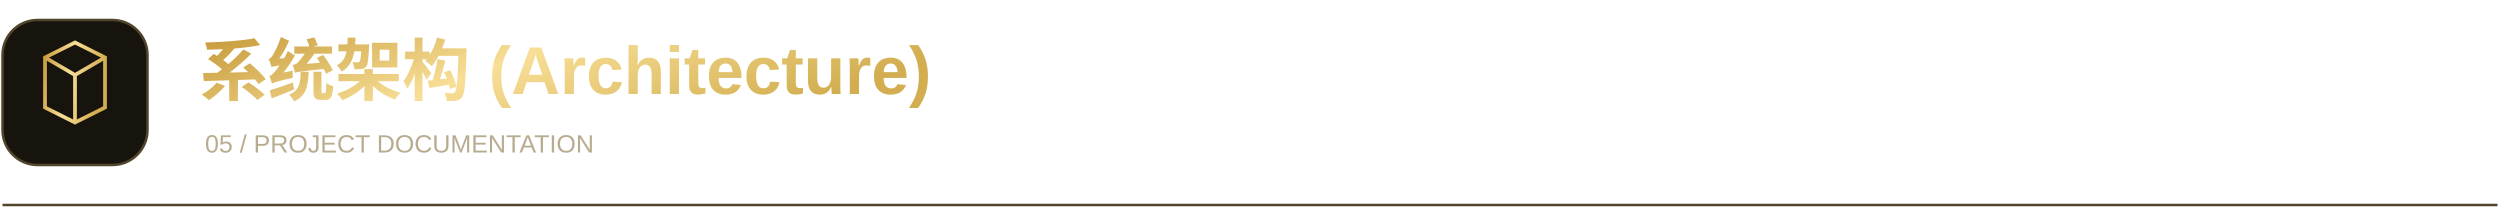
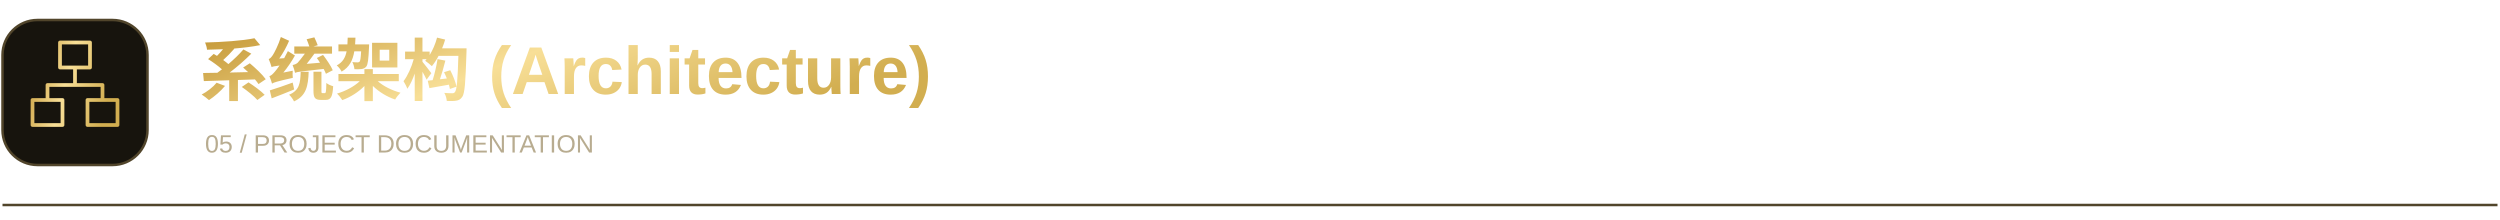
<svg xmlns="http://www.w3.org/2000/svg" width="1000" height="88" viewBox="0 0 1000 88" role="img">
  <defs>
    <linearGradient id="gold" x1="0%" y1="0%" x2="100%" y2="25%">
      <stop offset="0%" stop-color="#C59938" />
      <stop offset="48%" stop-color="#F8DF97" />
      <stop offset="100%" stop-color="#D2AE50" />
    </linearGradient>
    <linearGradient id="shine">
      <stop stop-color="#FFF3C8" stop-opacity="0" />
      <stop offset=".48" stop-color="#D6B960" stop-opacity=".15" />
      <stop offset=".53" stop-color="#FFF8E4" stop-opacity=".7" />
      <stop offset=".59" stop-color="#D6B960" stop-opacity=".12" />
      <stop offset="1" stop-color="#FFF3C8" stop-opacity="0" />
    </linearGradient>
    <clipPath id="hero">
      <rect x="1" y="1" width="998" height="258" rx="18" />
    </clipPath>
  </defs>
  <rect x="1" y="8" width="58" height="58" rx="14" fill="#17140D" stroke="#51452B" />
-   <path d="M18 23l12-6 12 6v20l-12 6-12-6z M18 23l12 7 12-7 M30 30v19" fill="none" stroke="url(#gold)" stroke-width="1.5" />
+   <path d="M24 17h12v10H24z M13 40h12v10H13z M35 40h12v10H35z M30 27v7 M19 40v-6h22v6" fill="none" stroke="url(#gold)" stroke-width="1.5" stroke-linejoin="round" stroke-linecap="round" />
  <text x="80" y="38" font-family="Segoe UI,Microsoft YaHei,Arial,sans-serif" font-size="27" font-weight="700" fill="url(#gold)">系统架构 (Architecture)</text>
  <text x="82" y="61" font-family="Segoe UI,Microsoft YaHei,Arial,sans-serif" font-size="10" font-weight="400" fill="#B8AC90">05 / PROJECT DOCUMENTATION</text>
  <path d="M1 82H999" stroke="#51452B" />
</svg>
